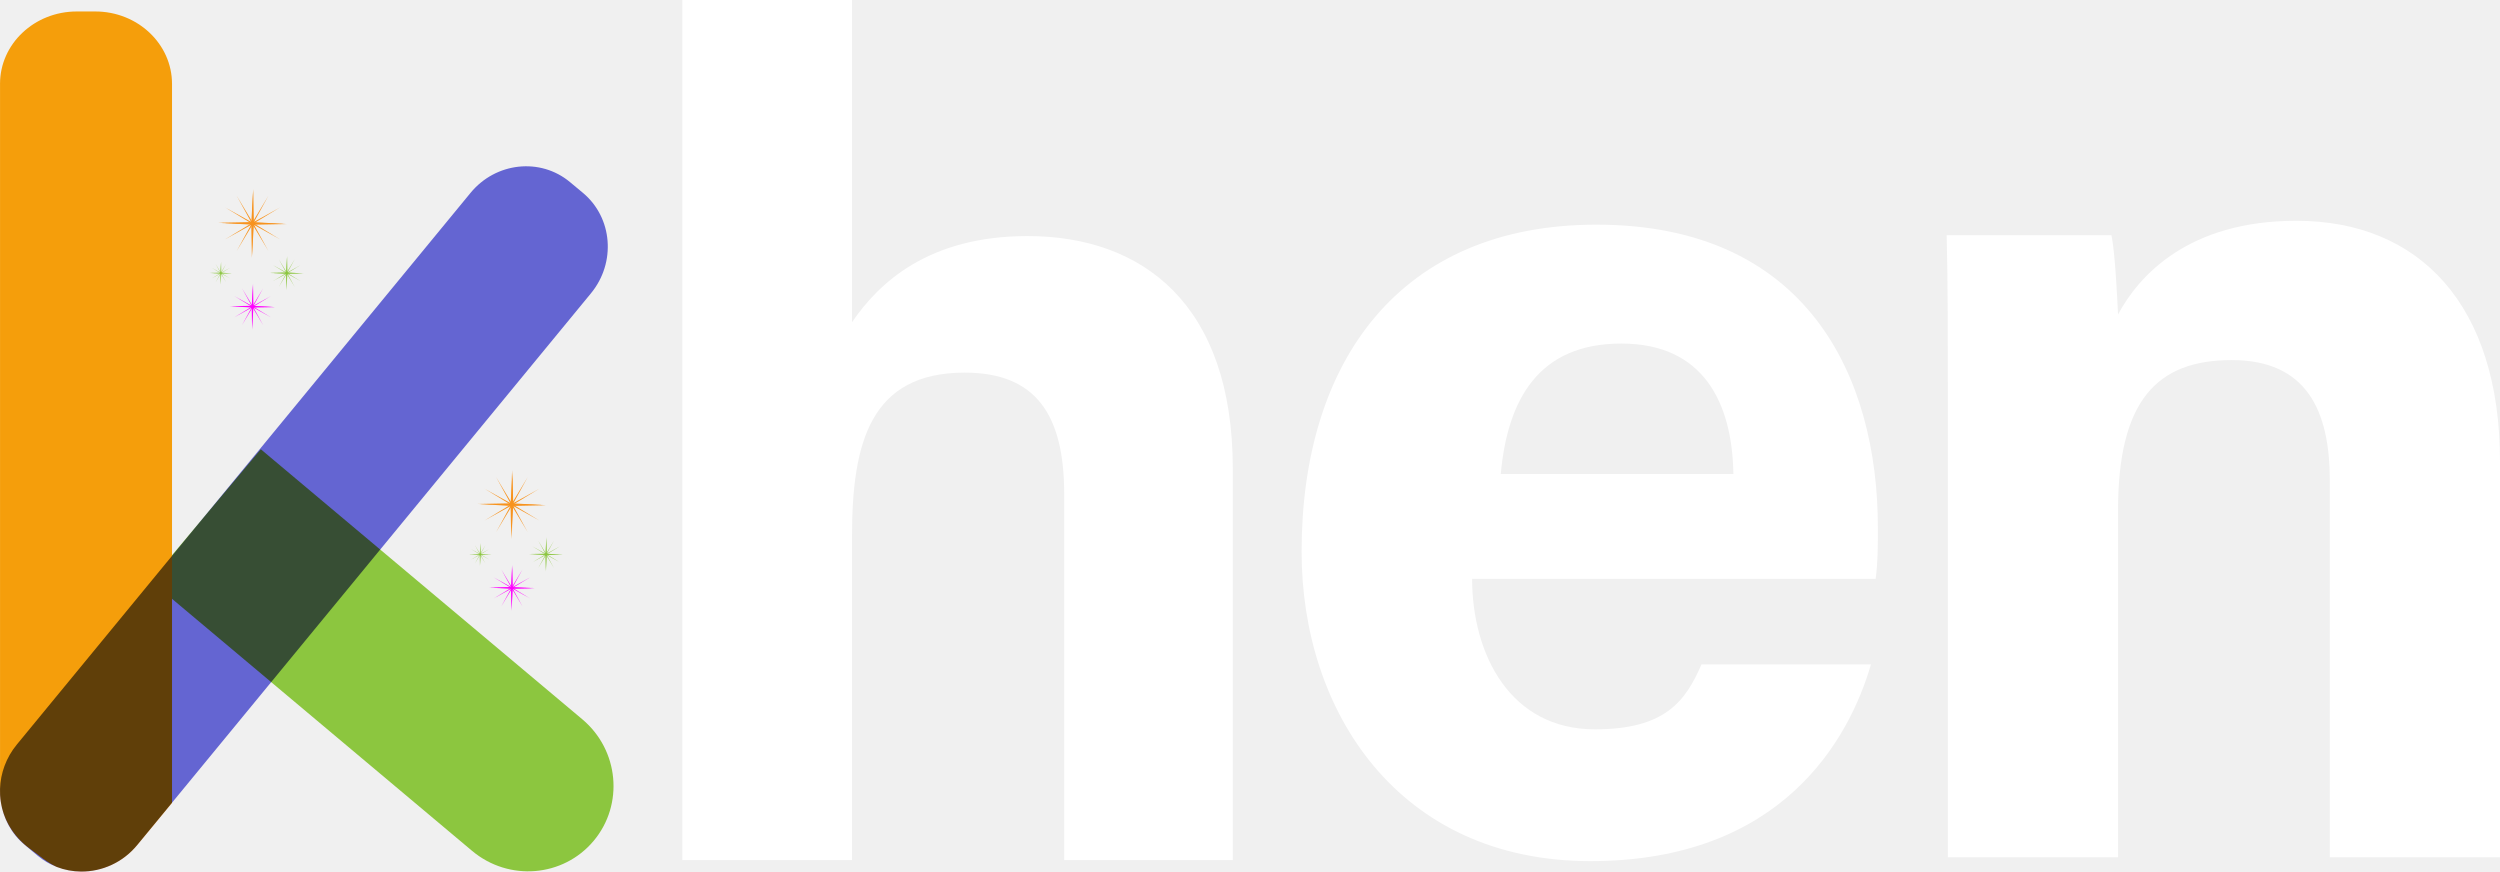
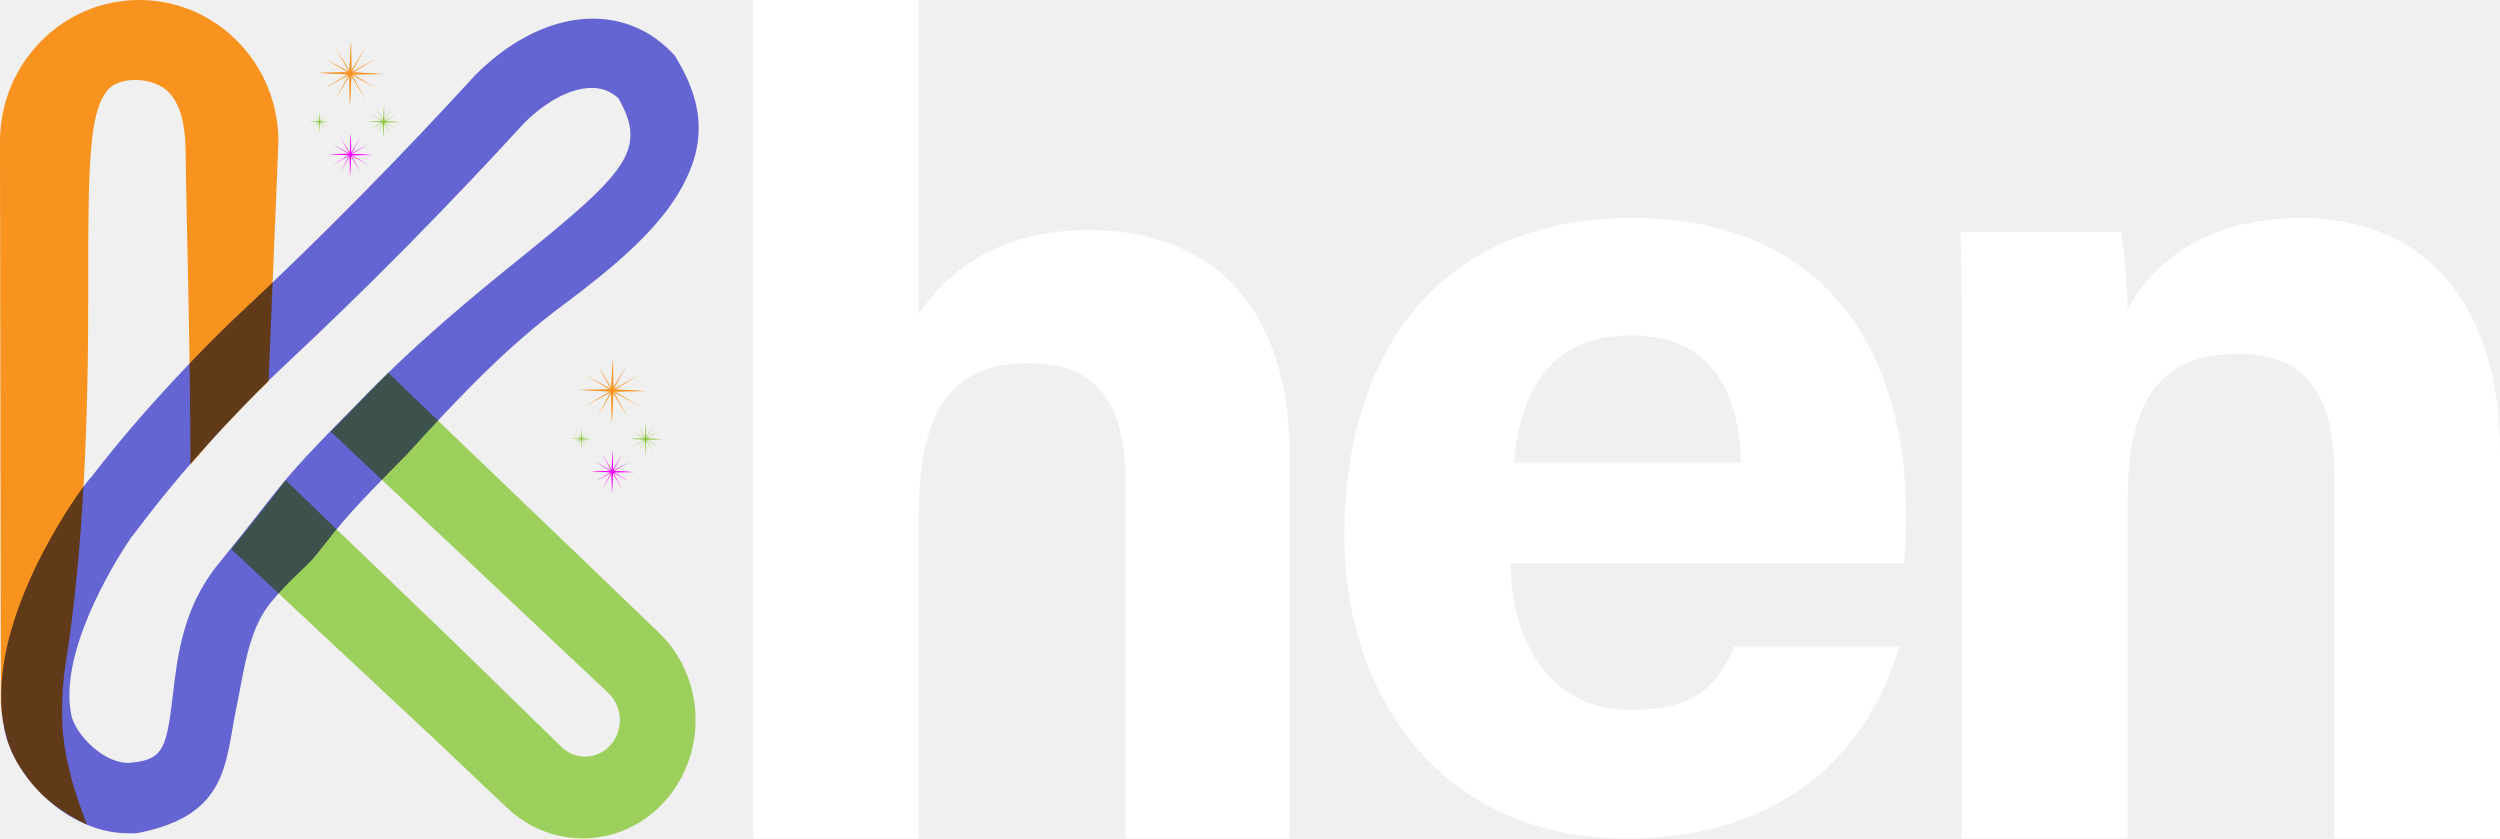
- <svg xmlns="http://www.w3.org/2000/svg" viewBox="0 0 872 304">
-   <g style="isolation:isolate">
-     <path fill="#8cc63f" d="M207.06,293.3h0c-10.62,12.67-29.61,14.22-42.41,3.47l-112.14-94.19,38.46-45.88,112.14,94.19c12.8,10.75,14.57,29.74,3.95,42.41Z" />
-     <path fill="#f59e0b" d="M60,29.26v250.55c0,.09,0,.17-.01.26l-7.08,8.58-5.03,6.09c-5.05,6.14-12.33,9.3-19.58,9.25-2.89-.02-5.77-.55-8.5-1.6-1.62-.77-3.18-1.7-4.66-2.81l-5.02-3.77c-5.58-4.19-8.91-10.03-9.85-16.19-.06-.31-.09-.62-.12-.93-.05-.42-.08-.85-.11-1.28.01,0,0-.02,0-.03-.02-.37-.03-.73-.03-1.1,0-.09,0-.18,0-.27V29.26C0,15.31,11.99,4,26.79,4h6.43c14.78,0,26.78,11.31,26.78,25.26Z" />
-     <path fill="#6465d2" style="mix-blend-mode:multiply" d="M206.13,102.3L59.98,280l-7.08,8.61-5.03,6.11c-5.05,6.16-12.33,9.33-19.58,9.28-2.89-.02-5.77-.55-8.5-1.61-2.35-.91-4.59-2.2-6.63-3.9l-4.49-3.75c-4.76-3.96-7.59-9.41-8.41-15.19-.06-.31-.09-.62-.12-.93-.05-.42-.08-.85-.11-1.28.01-.01,0-.02,0-.03-.04-.72-.04-1.43-.02-2.15.18-5.44,2.1-10.89,5.85-15.45l51.84-63.04,2.29-2.78,104.13-126.61c8.8-10.71,24.35-12.4,34.7-3.76l4.5,3.75c10.37,8.64,11.62,24.32,2.81,35.03Z" />
-   </g>
-   <g>
-     <polygon fill="#f7931e" points="88.09 66.79 88.3 77.16 93.62 68.28 88.64 77.36 97.67 72.35 88.85 77.71 99.16 77.92 88.85 78.12 97.67 83.48 88.64 78.47 93.62 87.55 88.3 78.67 88.09 89.04 87.89 78.67 82.56 87.55 87.54 78.47 78.51 83.48 87.34 78.12 77.03 77.92 87.34 77.71 78.51 72.35 87.54 77.36 82.56 68.28 87.89 77.16 88.09 66.79" />
-     <polygon fill="#f7931e" points="88.33 65.92 88.55 77.48 100.02 78.15 88.53 78.38 87.86 89.92 87.64 78.36 76.16 77.68 87.66 77.46 88.33 65.92" />
-     <polygon fill="#8cc63f" points="100.02 89.7 100.12 94.88 102.79 90.44 100.3 94.99 104.81 92.48 100.4 95.16 105.55 95.26 100.4 95.36 104.81 98.04 100.3 95.54 102.79 100.08 100.12 95.64 100.02 100.82 99.92 95.64 97.26 100.08 99.75 95.54 95.23 98.04 99.65 95.36 94.49 95.26 99.65 95.16 95.23 92.48 99.75 94.99 97.26 90.44 99.92 94.88 100.02 89.7" />
-     <polygon fill="#8cc63f" points="100.14 89.26 100.25 95.04 105.99 95.38 100.24 95.49 99.91 101.26 99.8 95.48 94.06 95.15 99.81 95.03 100.14 89.26" />
-     <polygon fill="#8cc63f" points="77.03 91.55 77.1 95.01 78.88 92.05 77.22 95.08 80.23 93.41 77.28 95.19 80.72 95.26 77.28 95.33 80.23 97.12 77.22 95.45 78.88 98.47 77.1 95.51 77.03 98.97 76.97 95.51 75.19 98.47 76.85 95.45 73.84 97.12 76.78 95.33 73.35 95.26 76.78 95.19 73.84 93.41 76.85 95.08 75.19 92.05 76.97 95.01 77.03 91.55" />
-     <polygon fill="#8cc63f" points="77.11 91.26 77.18 95.11 81.01 95.34 77.18 95.41 76.96 99.26 76.88 95.41 73.06 95.18 76.89 95.11 77.11 91.26" />
-     <polygon fill="#f0f" points="88.09 99.55 88.23 106.47 91.78 100.55 88.46 106.6 94.48 103.26 88.59 106.84 95.47 106.97 88.59 107.11 94.48 110.68 88.46 107.34 91.78 113.39 88.23 107.47 88.09 114.39 87.96 107.47 84.41 113.39 87.73 107.34 81.71 110.68 87.59 107.11 80.72 106.97 87.59 106.84 81.71 103.26 87.73 106.6 84.41 100.55 87.96 106.47 88.09 99.55" />
-     <polygon fill="#f0f" points="88.25 98.97 88.4 106.68 96.05 107.13 88.38 107.28 87.94 114.97 87.79 107.26 80.14 106.81 87.8 106.66 88.25 98.97" />
-     <polygon fill="#f7931e" points="178.55 164.88 178.75 175.25 184.08 166.38 179.1 175.46 188.13 170.45 179.3 175.81 189.61 176.01 179.3 176.21 188.13 181.57 179.1 176.56 184.08 185.65 178.75 176.77 178.55 187.14 178.35 176.77 173.02 185.65 178 176.56 168.97 181.57 177.8 176.21 167.49 176.01 177.8 175.81 168.97 170.45 178 175.46 173.02 166.38 178.35 175.25 178.55 164.88" />
-     <polygon fill="#f7931e" points="178.78 164.01 179 175.57 190.48 176.24 178.99 176.47 178.32 188.01 178.09 176.45 166.62 175.78 178.11 175.55 178.78 164.01" />
-     <polygon fill="#8cc63f" points="190.48 187.79 190.58 192.98 193.24 188.54 190.75 193.08 195.27 190.57 190.85 193.25 196.01 193.36 190.85 193.46 195.27 196.14 190.75 193.63 193.24 198.17 190.58 193.73 190.48 198.92 190.38 193.73 187.71 198.17 190.2 193.63 185.69 196.14 190.1 193.46 184.95 193.36 190.1 193.25 185.69 190.57 190.2 193.08 187.71 188.54 190.38 192.98 190.48 187.79" />
-     <polygon fill="#8cc63f" points="190.59 187.36 190.71 193.14 196.44 193.47 190.7 193.58 190.36 199.36 190.25 193.58 184.51 193.24 190.26 193.13 190.59 187.36" />
-     <polygon fill="#8cc63f" points="167.49 189.65 167.55 193.1 169.33 190.14 167.67 193.17 170.68 191.5 167.74 193.29 171.17 193.36 167.74 193.42 170.68 195.21 167.67 193.54 169.33 196.57 167.55 193.61 167.49 197.06 167.42 193.61 165.64 196.57 167.3 193.54 164.29 195.21 167.24 193.42 163.8 193.36 167.24 193.29 164.29 191.5 167.3 193.17 165.64 190.14 167.42 193.1 167.49 189.65" />
-     <polygon fill="#8cc63f" points="167.56 189.36 167.64 193.21 171.46 193.43 167.63 193.51 167.41 197.36 167.33 193.5 163.51 193.28 167.34 193.2 167.56 189.36" />
-     <polygon fill="#f0f" points="178.55 197.65 178.68 204.56 182.23 198.64 178.91 204.7 184.93 201.36 179.05 204.93 185.92 205.06 179.05 205.2 184.93 208.77 178.91 205.43 182.23 211.49 178.68 205.57 178.55 212.48 178.41 205.57 174.86 211.49 178.18 205.43 172.16 208.77 178.04 205.2 171.17 205.06 178.04 204.93 172.16 201.36 178.18 204.7 174.86 198.64 178.41 204.56 178.55 197.65" />
-     <polygon fill="#f0f" points="178.7 197.06 178.85 204.77 186.5 205.22 178.84 205.37 178.39 213.06 178.24 205.36 170.59 204.91 178.25 204.76 178.7 197.06" />
-   </g>
-   <g fill="#FFFFFF">
-     <path d="M297.18,0v112.39c9.38-13.77,26.71-30.05,61.22-30.05,39.86,0,71.6,23.48,71.6,81.18v136.48h-58.81v-127.67c0-27.66-9.86-42.36-34.68-42.36-32.88,0-39.33,24.35-39.33,57.17v112.86h-59.18V0h59.18Z" />
-     <path d="M513.47,201.92c.05,26.54,13.41,52.47,42.81,52.47,24.59,0,31.61-9.82,37.21-22.65h59.1c-7.56,25.97-30.86,68.62-97.86,68.62s-100.73-52.25-100.73-107.92c0-66.55,34.34-114.08,102.84-114.08,73.25,0,98.16,52.71,98.16,105.67,0,7.18,0,11.84-.77,17.89h-140.76ZM604.61,165.32c-.41-24.7-10.33-45.49-39.1-45.49s-39.68,19.41-42.04,45.49h81.14Z" />
-     <path d="M679.41,136.7c0-18.44,0-38.63-.41-54.66h57.48c1.19,5.6,1.97,20.67,2.29,27.64,7.29-13.63,24.64-32.67,62.19-32.67,43.06,0,71.04,29.45,71.04,83.97v138.03h-59.36v-131.35c0-24.39-8.03-42.06-34.22-42.06s-39.65,14.19-39.65,52.5v120.91h-59.36v-162.31Z" />
+ <svg xmlns="http://www.w3.org/2000/svg" xmlns:xlink="http://www.w3.org/1999/xlink" viewBox="0 0 894.57 300">
+   <defs>
+     <style>
+       .cls-1 {
+         fill: #9ccf5c;
+       }
+ 
+       .cls-2 {
+         fill: #f0f;
+       }
+ 
+       .cls-3 {
+         fill: #8cc63f;
+       }
+ 
+       .cls-4 {
+         fill: url(#radial-gradient-7);
+       }
+ 
+       .cls-4, .cls-5, .cls-6, .cls-7, .cls-8, .cls-9, .cls-10, .cls-11 {
+         opacity: 0;
+       }
+ 
+       .cls-5 {
+         fill: url(#radial-gradient-5);
+       }
+ 
+       .cls-6 {
+         fill: url(#radial-gradient-6);
+       }
+ 
+       .cls-7 {
+         fill: url(#radial-gradient-4);
+       }
+ 
+       .cls-8 {
+         fill: url(#radial-gradient-8);
+       }
+ 
+       .cls-9 {
+         fill: url(#radial-gradient-3);
+       }
+ 
+       .cls-10 {
+         fill: url(#radial-gradient-2);
+       }
+ 
+       .cls-12 {
+         isolation: isolate;
+       }
+ 
+       .cls-13 {
+         mix-blend-mode: multiply;
+       }
+ 
+       .cls-14 {
+         fill: #6465d2;
+       }
+ 
+       .cls-15 {
+         fill: #f7931e;
+       }
+ 
+       .cls-11 {
+         fill: url(#radial-gradient);
+       }
+     
+       .hen-p { fill: #FFFFFF; }
+ </style>
+     <radialGradient id="radial-gradient" cx="34.35" cy="69.93" fx="34.35" fy="69.93" r="7.76" gradientTransform="translate(92.73 -40.59) scale(.95)" gradientUnits="userSpaceOnUse">
+       <stop offset=".24" stop-color="#66cbe6" />
+       <stop offset=".28" stop-color="#6bcce6" stop-opacity=".88" />
+       <stop offset=".34" stop-color="#74cfe7" stop-opacity=".68" />
+       <stop offset=".42" stop-color="#7dd1e9" stop-opacity=".49" />
+       <stop offset=".49" stop-color="#84d3e9" stop-opacity=".34" />
+       <stop offset=".57" stop-color="#8ad5ea" stop-opacity=".22" />
+       <stop offset=".66" stop-color="#8ed6eb" stop-opacity=".12" />
+       <stop offset=".75" stop-color="#91d7eb" stop-opacity=".05" />
+       <stop offset=".85" stop-color="#93d7eb" stop-opacity=".01" />
+       <stop offset="1" stop-color="#94d8ec" stop-opacity="0" />
+     </radialGradient>
+     <radialGradient id="radial-gradient-2" cx="46.91" cy="88.07" fx="46.91" fy="88.07" r="3.88" gradientTransform="translate(92.73 -40.59) scale(.95)" gradientUnits="userSpaceOnUse">
+       <stop offset=".24" stop-color="#fff" />
+       <stop offset=".3" stop-color="#fff" stop-opacity=".8" />
+       <stop offset=".37" stop-color="#fff" stop-opacity=".61" />
+       <stop offset=".44" stop-color="#fff" stop-opacity=".45" />
+       <stop offset=".51" stop-color="#fff" stop-opacity=".31" />
+       <stop offset=".59" stop-color="#fff" stop-opacity=".2" />
+       <stop offset=".67" stop-color="#fff" stop-opacity=".11" />
+       <stop offset=".76" stop-color="#fff" stop-opacity=".05" />
+       <stop offset=".86" stop-color="#fff" stop-opacity=".01" />
+       <stop offset="1" stop-color="#fff" stop-opacity="0" />
+     </radialGradient>
+     <radialGradient id="radial-gradient-3" cx="22.71" cy="88.07" fx="22.71" fy="88.07" r="2.59" xlink:href="#radial-gradient-2" />
+     <radialGradient id="radial-gradient-4" cx="34.35" cy="100.32" fx="34.35" fy="100.32" r="5.17" xlink:href="#radial-gradient-2" />
+     <radialGradient id="radial-gradient-5" cx="132.95" cy="188.63" fx="132.95" fy="188.63" xlink:href="#radial-gradient" />
+     <radialGradient id="radial-gradient-6" cx="145.51" cy="206.78" fx="145.51" fy="206.78" r="3.88" xlink:href="#radial-gradient-2" />
+     <radialGradient id="radial-gradient-7" cx="121.32" cy="206.78" fx="121.32" fy="206.78" r="2.59" xlink:href="#radial-gradient-2" />
+     <radialGradient id="radial-gradient-8" cx="132.95" cy="219.02" fx="132.95" fy="219.02" r="5.17" xlink:href="#radial-gradient-2" />
+   </defs>
+   <g class="cls-12">
+     <g id="Purple">
+       <path class="hen-p" d="M328.7,0v112.39c9.38-13.77,26.71-30.05,61.22-30.05,39.86,0,71.6,23.48,71.6,81.18v136.48h-58.81v-127.67c0-27.66-9.86-42.36-34.68-42.36-32.88,0-39.33,24.35-39.33,57.17v112.86h-59.18V0h59.18Z" />
+       <path class="hen-p" d="M540.51,201.56c.05,26.54,13.41,52.47,42.81,52.47,24.59,0,31.61-9.82,37.21-22.65h59.1c-7.56,25.97-30.86,68.62-97.86,68.62s-100.73-52.25-100.73-107.92c0-66.55,34.34-114.08,102.84-114.08,73.25,0,98.16,52.71,98.16,105.67,0,7.18,0,11.84-.77,17.89h-140.76ZM622.89,165.49c-.41-24.7-10.33-45.49-39.1-45.49s-39.68,19.41-42.04,45.49h81.14Z" />
+       <path class="hen-p" d="M701.98,137.69c0-18.44,0-38.63-.41-54.66h57.48c1.19,5.6,1.97,20.67,2.29,27.64,7.29-13.63,24.64-32.67,62.19-32.67,43.06,0,71.04,29.45,71.04,83.97v138.03h-59.36v-131.35c0-24.39-8.03-42.06-34.22-42.06s-39.65,14.19-39.65,52.5v120.91h-59.36v-162.31Z" />
+       <g>
+         <path class="cls-15 p stem" d="M99.63,50.64l-3.53,85.78c-6.24,6.04-11.51,11.63-14.76,15.01-4.37,4.54-9.22,10.21-13.2,14.82-.11-47.11-1.39-84.88-1.69-110.32-.08-6.41-.23-19.61-8.29-24.7-6.01-3.8-15.83-3.45-19.51.87-6.6,7.74-7.2,24.6-7.09,73.14.17,71.28-4.74,111.33-8.26,133.53-.37,2.35-1.15,8.2-1.08,17.19.12,15.68,5.4,29.87,8.88,39.11-4.77-2.27-14.82-7.72-21.19-16.63-1.75-2.45-5.51-7.19-7.52-14.57-1.35-4.97-1.98-9.22-2.08-12.27C.2,184.62.1,117.63,0,50.64,0,22.67,22.3,0,49.81,0s49.81,22.67,49.81,50.64Z" />
+         <path class="cls-1 p dn" d="M102.23,171.85c29.09,28.08,54.15,51.94,71.18,68.57,16.05,15.68,25.82,25.28,27.61,26.97,5.11,4.82,12.97,4.4,17.58-.95,4.61-5.36,4.21-13.63-.91-18.46-34.02-32.11-65.33-61.42-99.35-93.53,6.92-7.05,13.69-13.98,20.61-21.04,33.17,32.01,63.78,61.1,96.95,93.11,16.11,15.59,17.42,41.82,2.94,59.09h0c-14.97,17.86-41.03,19.29-57.7,3.17l-25.82-24.46-72.53-67.75c.46-.74,9.91-12.4,10.85-13.63" />
+         <g class="cls-13">
+           <path class="cls-14 p up" d="M46.1,298.19c-9.68,0-19.58-3.93-28.22-11.29-8.44-7.19-14.53-16.83-16.3-25.81-3.28-15.94.32-35.18,10.69-57.18,7.59-16.09,16.82-29.14,19.86-32.63.22-.26.45-.5.68-.73,19.07-24.89,42.19-48.32,52.93-58.33,28.38-26.5,56.74-55.2,84.29-85.31l.43-.44c13.11-12.97,28.13-20,42.26-19.8,10.69.16,20.31,4.4,27.82,12.28l.96,1.01.72,1.2c10.93,18.29,9.84,33.03-.02,48.91-8.07,13-22.3,25.4-41.09,39.36-18.7,13.9-35.37,30.9-55.52,53.19l-.6.61c-19.82,20.01-22.1,22.91-31.7,35.14-3.78,4.81-9.48,8.72-16.65,17.56-7.89,9.71-9.45,24.97-11.94,36.71-4.2,19.79-2.52,38.91-35.04,45.37-1.16.23-2.36.18-3.54.18ZM47.29,191.79c-7.96,11.59-26.21,42.59-21.77,64.08l.03.14c.54,2.78,3.27,7.6,7.99,11.61,4.44,3.78,9.26,5.72,13.24,5.31,11.48-1.14,12.79-4.68,15.05-24.05,1.63-14.04,3.67-31.52,16.15-46.88,7.04-8.68,11.68-14.58,15.41-19.33,10.06-12.8,12.77-16.25,33.52-37.21,22.2-23.16,43.3-40.2,60.26-53.89,37.37-30.17,44.45-38.24,34.12-56.41-2.68-2.43-5.74-3.64-9.33-3.7-7.29-.08-16.1,4.41-24.25,12.41-27.92,30.5-56.67,59.59-85.46,86.47-10.31,9.6-32.58,32.2-50.76,56.07l-4.1,5.38h-.09Z" />
+         </g>
+       </g>
+       <g>
+         <g class="spark">
+           <g>
+             <polygon class="cls-15" points="125.38 15.13 125.58 25.5 130.91 16.62 125.93 25.7 134.96 20.69 126.13 26.05 136.44 26.26 126.13 26.46 134.96 31.82 125.93 26.81 130.91 35.89 125.58 27.01 125.38 37.38 125.18 27.01 119.85 35.89 124.83 26.81 115.8 31.82 124.63 26.46 114.32 26.26 124.63 26.05 115.8 20.69 124.83 25.7 119.85 16.62 125.18 25.5 125.38 15.13" />
+             <polygon id="Star_2" data-name="Star 2" class="cls-15" points="125.61 14.26 125.84 25.82 137.31 26.49 125.82 26.72 125.15 38.26 124.93 26.7 113.45 26.02 124.94 25.8 125.61 14.26" />
+             <ellipse class="cls-11" cx="125.38" cy="26.26" rx="7.37" ry="7.42" />
+           </g>
+           <g>
+             <polygon class="cls-3" points="137.31 38.04 137.41 43.22 140.08 38.78 137.59 43.32 142.1 40.82 137.69 43.5 142.84 43.6 137.69 43.7 142.1 46.38 137.59 43.88 140.08 48.42 137.41 43.98 137.31 49.16 137.21 43.98 134.55 48.42 137.04 43.88 132.52 46.38 136.94 43.7 131.78 43.6 136.94 43.5 132.52 40.82 137.04 43.32 134.55 38.78 137.21 43.22 137.31 38.04" />
+             <polygon id="Star_2-2" data-name="Star 2" class="cls-3" points="137.43 37.6 137.54 43.38 143.28 43.72 137.53 43.83 137.2 49.6 137.08 43.82 131.35 43.48 137.09 43.37 137.43 37.6" />
+             <ellipse class="cls-10" cx="137.31" cy="43.6" rx="3.69" ry="3.71" />
+           </g>
+           <g>
+             <polygon class="cls-3" points="114.32 39.89 114.39 43.35 116.16 40.39 114.5 43.42 117.51 41.75 114.57 43.53 118.01 43.6 114.57 43.67 117.51 45.46 114.5 43.79 116.16 46.81 114.39 43.85 114.32 47.31 114.25 43.85 112.48 46.81 114.14 43.79 111.13 45.46 114.07 43.67 110.63 43.6 114.07 43.53 111.13 41.75 114.14 43.42 112.48 40.39 114.25 43.35 114.32 39.89" />
+             <polygon id="Star_2-3" data-name="Star 2" class="cls-3" points="114.4 39.6 114.47 43.45 118.3 43.68 114.47 43.75 114.24 47.6 114.17 43.75 110.34 43.52 114.18 43.45 114.4 39.6" />
+             <ellipse class="cls-9" cx="114.32" cy="43.6" rx="2.46" ry="2.47" />
+           </g>
+           <g>
+             <polygon class="cls-2" points="125.38 47.89 125.52 54.81 129.07 48.89 125.75 54.94 131.77 51.6 125.88 55.18 132.76 55.31 125.88 55.45 131.77 59.02 125.75 55.68 129.07 61.73 125.52 55.81 125.38 62.73 125.25 55.81 121.69 61.73 125.01 55.68 118.99 59.02 124.88 55.45 118.01 55.31 124.88 55.18 118.99 51.6 125.01 54.94 121.69 48.89 125.25 54.81 125.38 47.89" />
+             <polygon id="Star_2-4" data-name="Star 2" class="cls-2" points="125.54 47.31 125.68 55.02 133.33 55.47 125.67 55.62 125.23 63.31 125.08 55.6 117.43 55.15 125.09 55 125.54 47.31" />
+             <ellipse class="cls-7" cx="125.38" cy="55.31" rx="4.92" ry="4.94" />
+           </g>
+         </g>
+         <g class="spark b">
+           <g>
+             <polygon class="cls-15" points="219.09 128.61 219.29 138.98 224.62 130.1 219.64 139.18 228.67 134.17 219.84 139.53 230.15 139.73 219.84 139.93 228.67 145.29 219.64 140.28 224.62 149.37 219.29 140.49 219.09 150.86 218.89 140.49 213.56 149.37 218.54 140.28 209.51 145.29 218.34 139.93 208.03 139.73 218.34 139.53 209.51 134.17 218.54 139.18 213.56 130.1 218.89 138.98 219.09 128.61" />
+             <polygon id="Star_2-5" data-name="Star 2" class="cls-15" points="219.32 127.73 219.55 139.29 231.02 139.96 219.53 140.19 218.86 151.73 218.64 140.17 207.16 139.5 218.65 139.27 219.32 127.73" />
+             <ellipse class="cls-5" cx="219.09" cy="139.73" rx="7.37" ry="7.42" />
+           </g>
+           <g>
+             <polygon class="cls-3" points="231.02 151.51 231.12 156.7 233.79 152.26 231.3 156.8 235.81 154.29 231.4 156.97 236.55 157.08 231.4 157.18 235.81 159.86 231.3 157.35 233.79 161.89 231.12 157.45 231.02 162.64 230.92 157.45 228.26 161.89 230.75 157.35 226.23 159.86 230.65 157.18 225.49 157.08 230.65 156.97 226.23 154.29 230.75 156.8 228.26 152.26 230.92 156.7 231.02 151.51" />
+             <polygon id="Star_2-6" data-name="Star 2" class="cls-3" points="231.14 151.08 231.25 156.86 236.99 157.19 231.24 157.31 230.91 163.08 230.79 157.3 225.06 156.96 230.8 156.85 231.14 151.08" />
+             <ellipse class="cls-6" cx="231.02" cy="157.08" rx="3.69" ry="3.71" />
+           </g>
+           <g>
+             <polygon class="cls-3" points="208.03 153.37 208.1 156.82 209.87 153.86 208.21 156.89 211.22 155.22 208.28 157.01 211.72 157.08 208.28 157.14 211.22 158.93 208.21 157.26 209.87 160.29 208.1 157.33 208.03 160.78 207.96 157.33 206.19 160.29 207.85 157.26 204.84 158.93 207.78 157.14 204.34 157.08 207.78 157.01 204.84 155.22 207.85 156.89 206.19 153.86 207.96 156.82 208.03 153.37" />
+             <polygon id="Star_2-7" data-name="Star 2" class="cls-3" points="208.11 153.08 208.18 156.93 212.01 157.15 208.18 157.23 207.95 161.08 207.88 157.22 204.05 157 207.88 156.92 208.11 153.08" />
+             <ellipse class="cls-4" cx="208.03" cy="157.08" rx="2.46" ry="2.47" />
+           </g>
+           <g>
+             <polygon class="cls-2" points="219.09 161.37 219.22 168.28 222.78 162.36 219.46 168.42 225.48 165.08 219.59 168.65 226.46 168.78 219.59 168.92 225.48 172.49 219.46 169.15 222.78 175.21 219.22 169.29 219.09 176.2 218.96 169.29 215.4 175.21 218.72 169.15 212.7 172.49 218.59 168.92 211.72 168.78 218.59 168.65 212.7 165.08 218.72 168.42 215.4 162.36 218.96 168.28 219.09 161.37" />
+             <polygon id="Star_2-8" data-name="Star 2" class="cls-2" points="219.24 160.78 219.39 168.49 227.04 168.94 219.38 169.09 218.94 176.78 218.79 169.08 211.14 168.63 218.8 168.48 219.24 160.78" />
+             <ellipse class="cls-8" cx="219.09" cy="168.78" rx="4.92" ry="4.94" />
+           </g>
+         </g>
+       </g>
+     </g>
  </g>
</svg>
